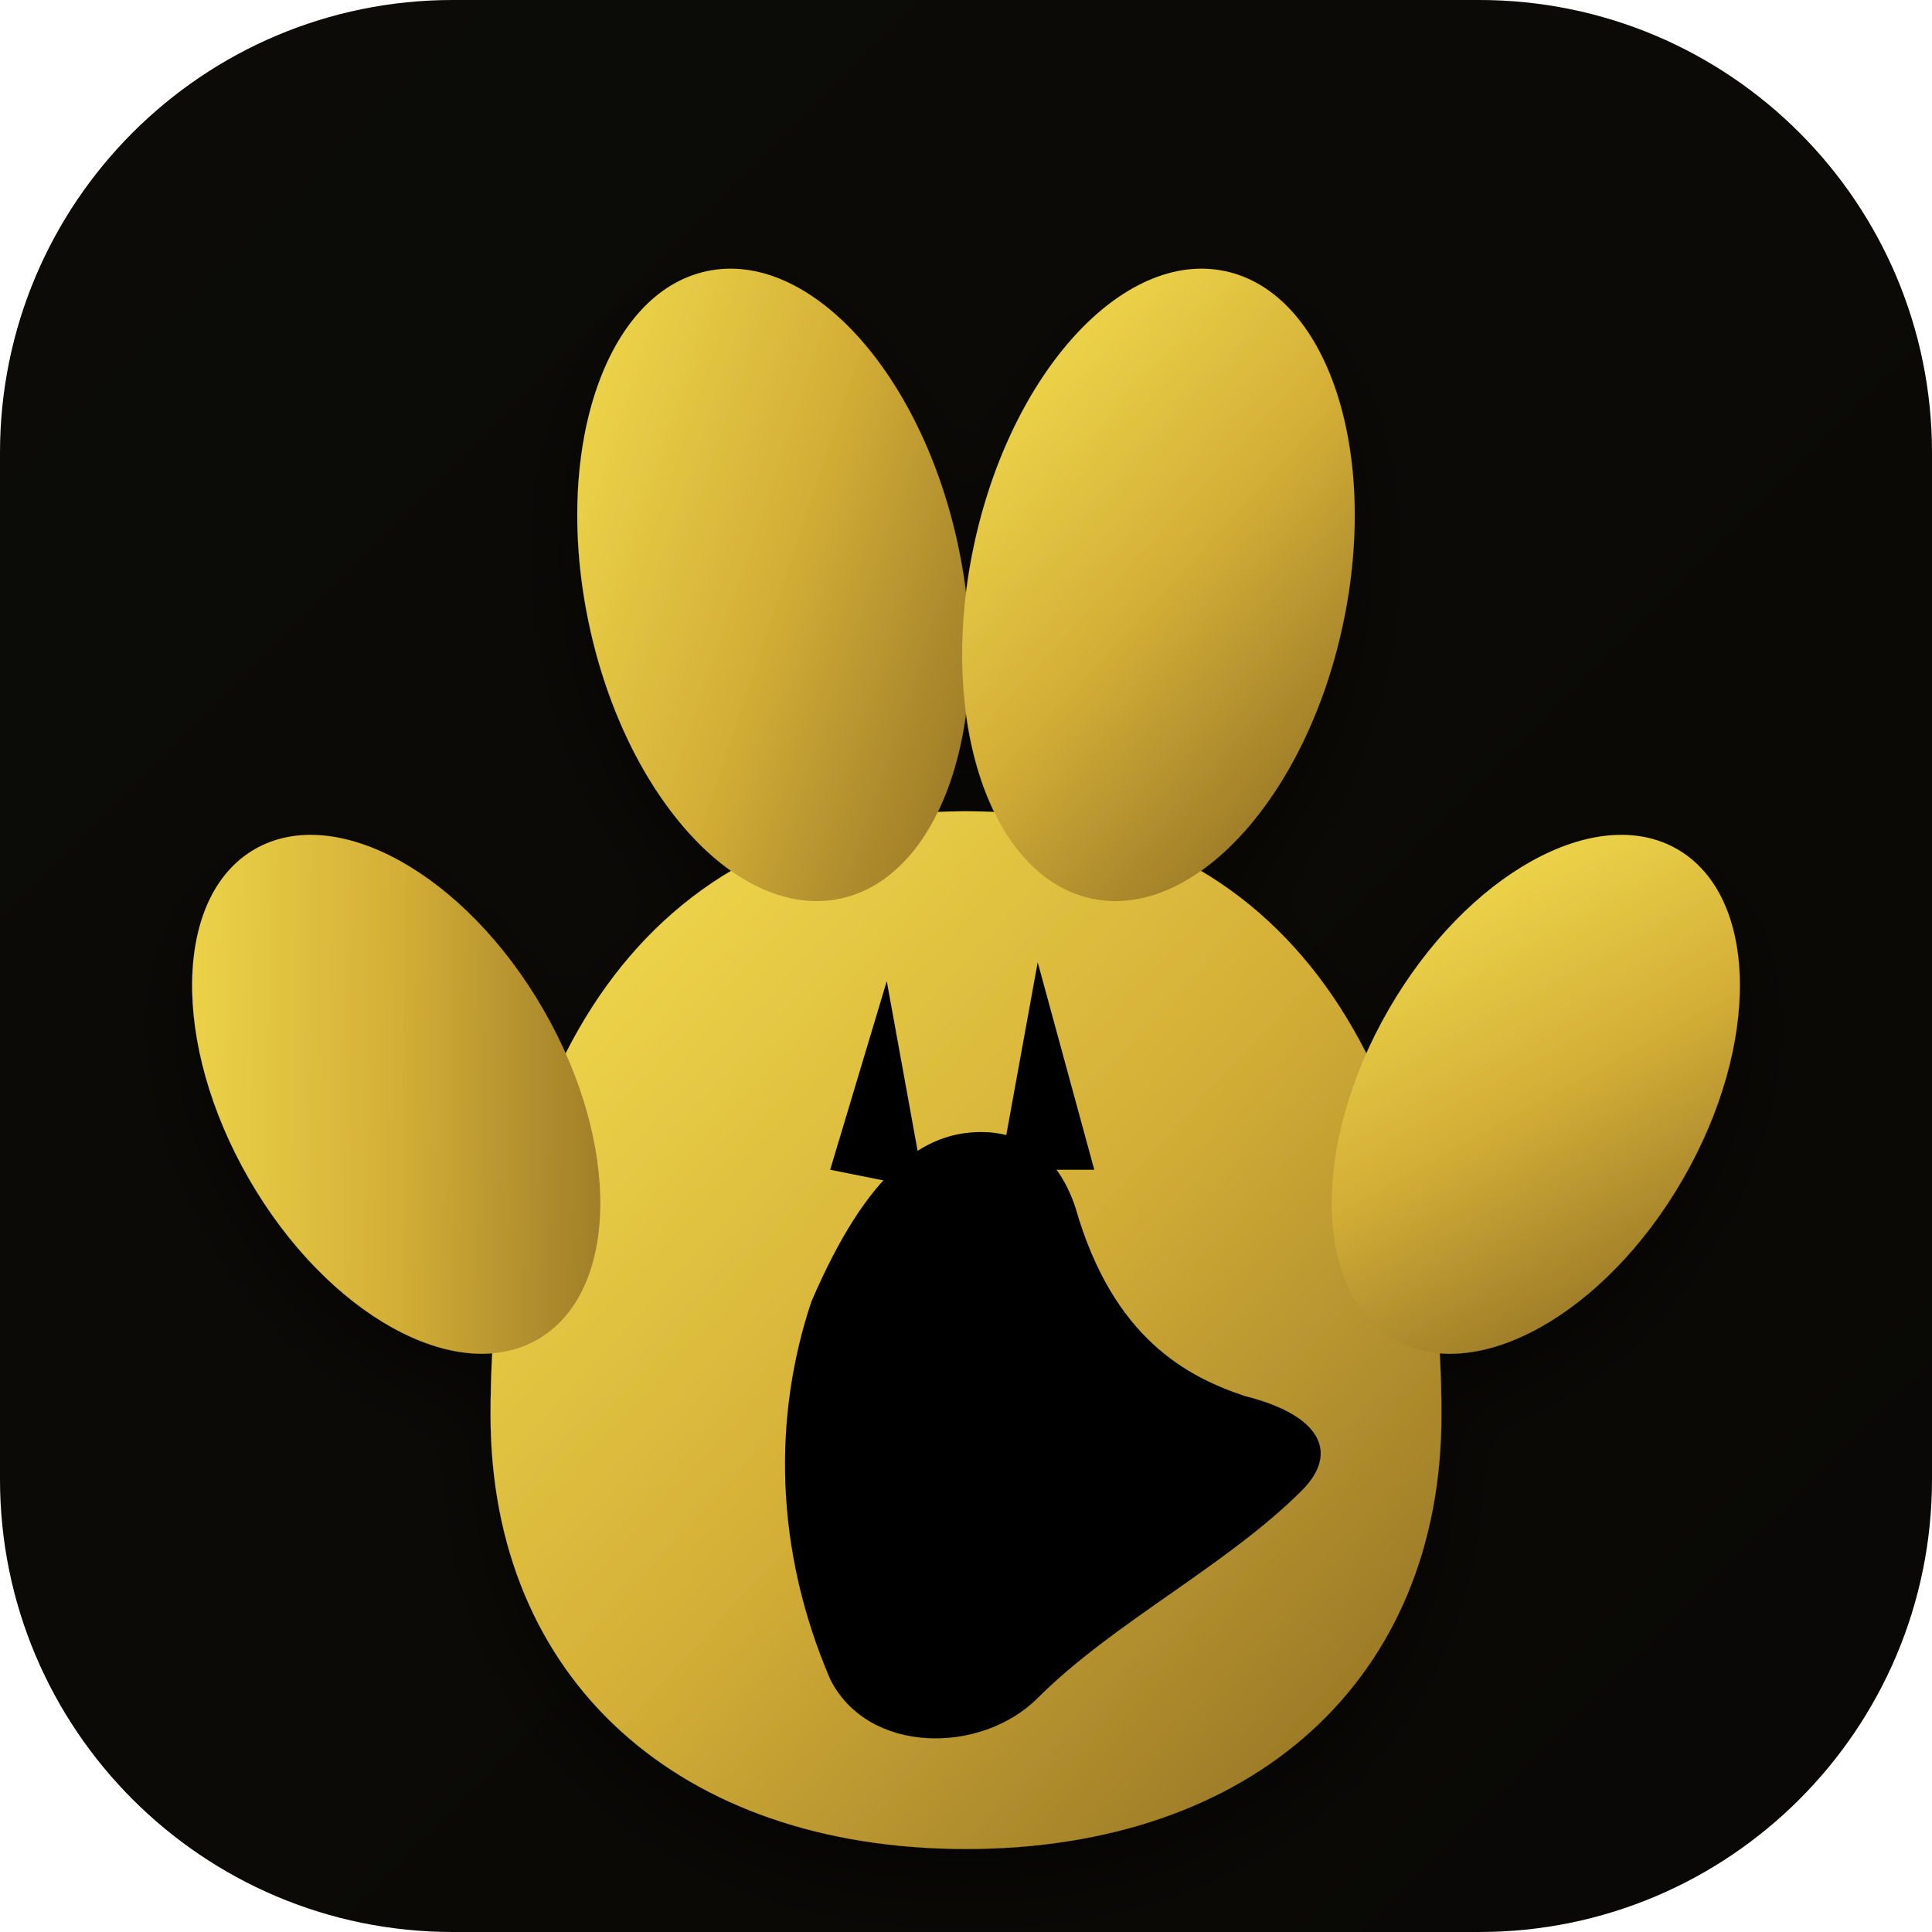
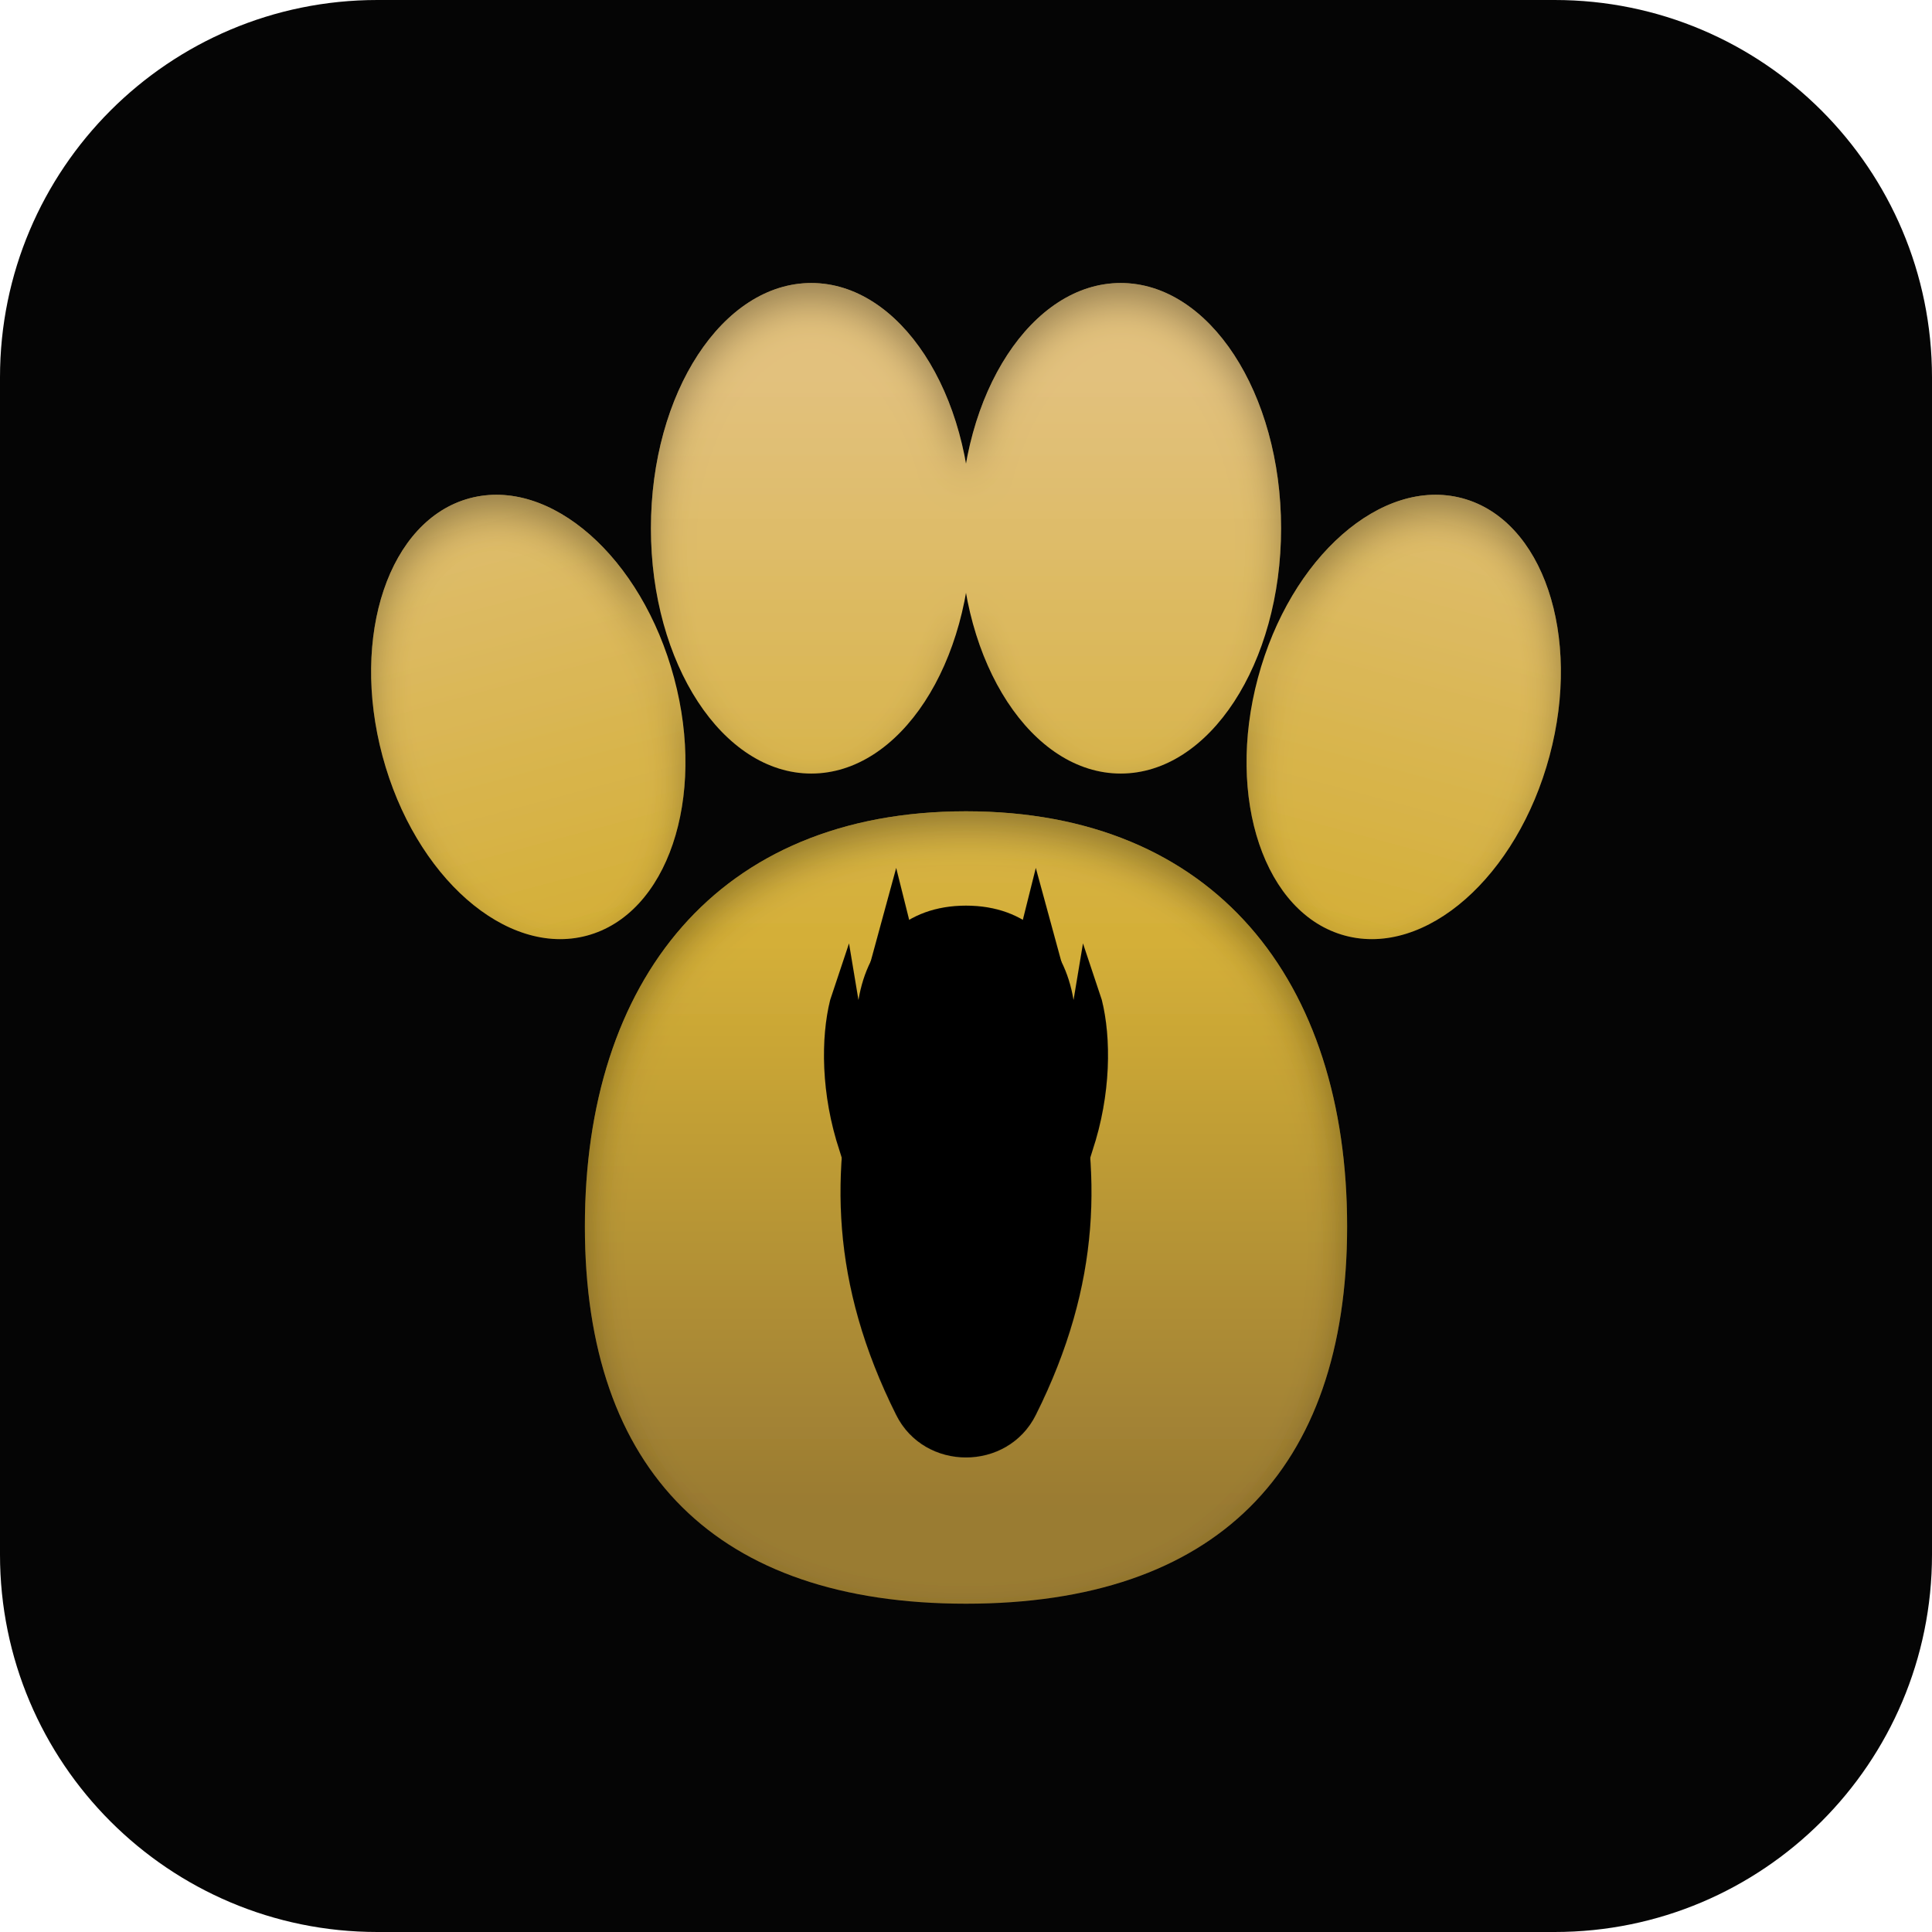
- <svg xmlns="http://www.w3.org/2000/svg" width="512" height="512" viewBox="0 0 512 512" fill="none">
+ <svg xmlns="http://www.w3.org/2000/svg" width="1024" height="1024" viewBox="0 0 1024 1024" fill="none">
+   <rect width="1024" height="1024" rx="200" fill="#050505" />
  <defs>
-     <linearGradient id="goldGradient" x1="0%" y1="0%" x2="100%" y2="100%">
-       <stop offset="0%" style="stop-color:#F5E050;stop-opacity:1" />
-       <stop offset="50%" style="stop-color:#D4AF37;stop-opacity:1" />
-       <stop offset="100%" style="stop-color:#8B6B23;stop-opacity:1" />
+     <linearGradient id="gold-gradient" x1="512" y1="200" x2="512" y2="800" gradientUnits="userSpaceOnUse">
+       <stop offset="0" stop-color="#E2C17D" />
+       <stop offset="0.5" stop-color="#D4AF37" />
+       <stop offset="1" stop-color="#9A7B33" />
    </linearGradient>
-     <filter id="shadow" x="-20%" y="-20%" width="140%" height="140%">
-       <feGaussianBlur in="SourceAlpha" stdDeviation="10" />
-       <feOffset dx="0" dy="10" />
-       <feComponentTransfer>
-         <feFuncA type="linear" slope="0.5" />
+     <filter id="inner-shadow" x="-20%" y="-20%" width="140%" height="140%">
+       <feComponentTransfer in="SourceAlpha">
+         <feFuncA type="table" tableValues="1 0" />
      </feComponentTransfer>
+       <feGaussianBlur stdDeviation="10" />
+       <feOffset dx="0" dy="10" result="offsetblur" />
+       <feFlood flood-color="black" flood-opacity="0.6" />
+       <feComposite in2="offsetblur" operator="in" />
+       <feComposite in2="SourceAlpha" operator="in" />
      <feMerge>
+         <feMergeNode in="SourceGraphic" />
        <feMergeNode />
-         <feMergeNode in="SourceGraphic" />
      </feMerge>
    </filter>
  </defs>
-   <rect width="512" height="512" rx="120" fill="#050505" />
-   <rect width="512" height="512" rx="120" fill="url(#goldGradient)" opacity="0.03" />
-   <g filter="url(#shadow)">
-     <path d="M256 215 C170 215 130 285 130 375 C130 445 180 490 256 490 C332 490 382 445 382 375 C382 285 342 215 256 215Z" fill="url(#goldGradient)" />
-     <path d="M260 300              C245 300 230 310 215 345              C205 375 205 410 220 445              C230 465 260 465 275 450              C295 430 325 415 345 395              C355 385 350 375 330 370              C315 365 295 355 285 320              C280 305 270 300 260 300 Z" fill="#050505" />
-     <path d="M245 315 L235 260 L220 310 Z" fill="#050505" />
-     <path d="M265 310 L275 255 L290 310 Z" fill="#050505" />
-     <ellipse cx="105" cy="290" rx="45" ry="75" fill="url(#goldGradient)" transform="rotate(-30, 105, 290)" />
-     <ellipse cx="205" cy="155" rx="50" ry="85" fill="url(#goldGradient)" transform="rotate(-12, 205, 155)" />
-     <ellipse cx="307" cy="155" rx="50" ry="85" fill="url(#goldGradient)" transform="rotate(12, 307, 155)" />
-     <ellipse cx="407" cy="290" rx="45" ry="75" fill="url(#goldGradient)" transform="rotate(30, 407, 290)" />
+   <g filter="url(#inner-shadow)">
+     <ellipse cx="280" cy="380" rx="80" ry="120" fill="url(#gold-gradient)" transform="rotate(-15, 280, 380)" />
+     <ellipse cx="430" cy="280" rx="85" ry="130" fill="url(#gold-gradient)" />
+     <ellipse cx="594" cy="280" rx="85" ry="130" fill="url(#gold-gradient)" />
+     <ellipse cx="744" cy="380" rx="80" ry="120" fill="url(#gold-gradient)" transform="rotate(15, 744, 380)" />
+   </g>
+   <g filter="url(#inner-shadow)">
+     <path d="M512 430 C380 430 310 520 310 650 C310 780 380 850 512 850 C644 850 714 780 714 650 C714 520 644 430 512 430Z" fill="url(#gold-gradient)" />
+     <path d="M512 510              C480 510 460 530 450 560              C440 590 440 650 480 720              C495 745 529 745 544 720              C584 650 584 590 574 560              C564 530 544 510 512 510 Z" fill="#050505" opacity="0" />
+     <path d="M512 480              C480 480 460 500 455 530              L450 500 L440 530              C435 550 435 580 445 610              C460 660 490 700 512 730              C534 700 564 660 579 610              C589 580 589 550 584 530              L574 500 L569 530              C564 500 544 480 512 480 Z" fill="#050505" />
+     <path d="M512 490              C480 490 465 520 455 560              C440 620 440 680 475 750              C490 780 534 780 549 750              C584 680 584 620 569 560              C559 520 544 490 512 490 Z" fill="#050505" />
+     <path d="M490 520 L475 460 L460 515 Z" fill="#050505" />
+     <path d="M534 520 L549 460 L564 515 Z" fill="#050505" />
  </g>
</svg>
